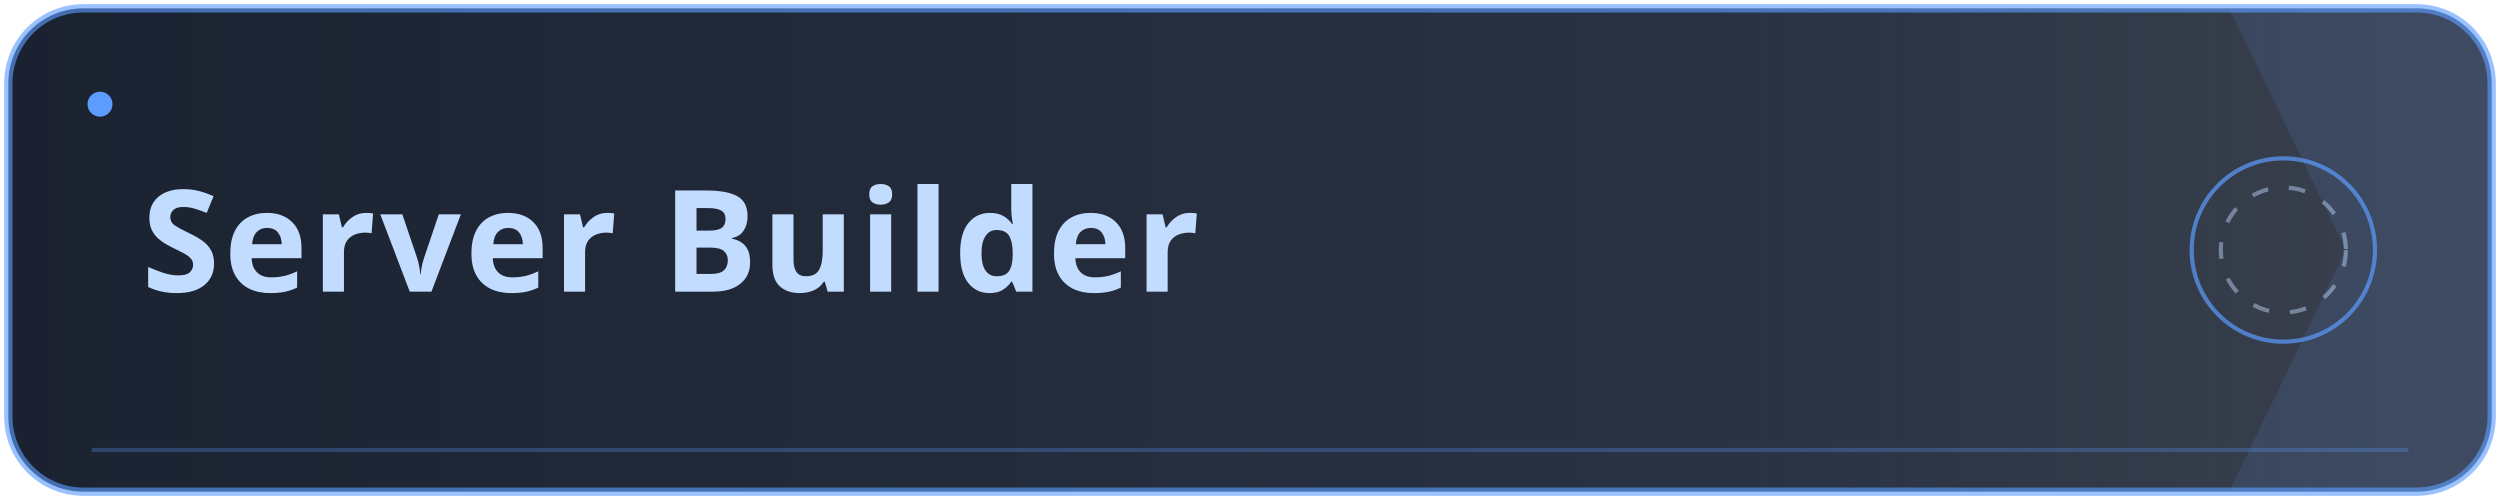
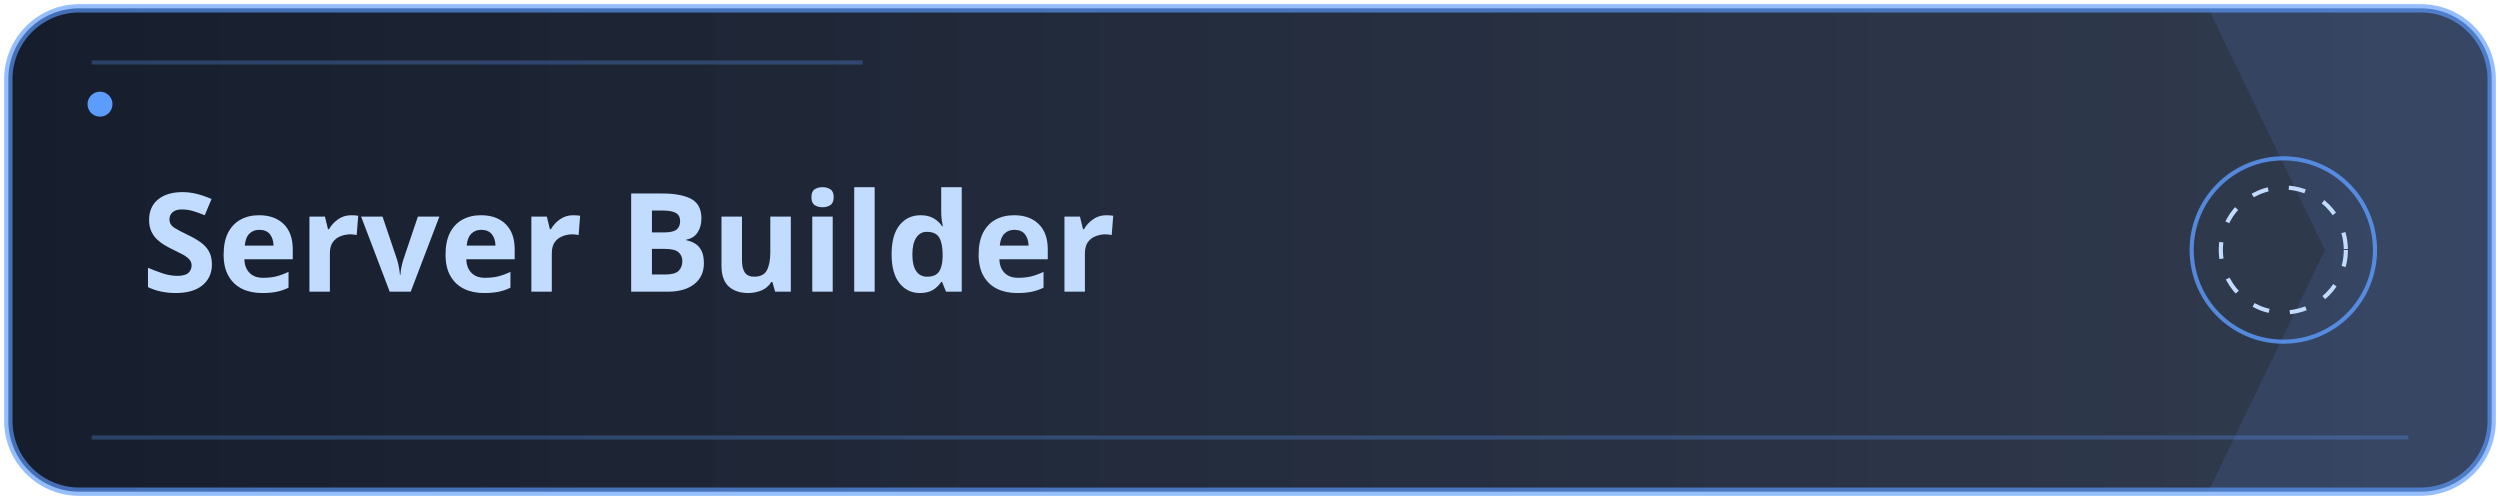
<svg xmlns="http://www.w3.org/2000/svg" viewBox="0 0 600 120">
  <defs>
-     <linearGradient id="bg" x1="0" y1="0" x2="1" y2="0">
-       <stop stop-color="#111827" stop-opacity=".96" />
-       <stop offset=".7" stop-color="#1c2638" stop-opacity=".94" />
-       <stop offset="1" stop-color="#111827" stop-opacity=".82" />
-     </linearGradient>
-     <linearGradient id="line">
-       <stop stop-color="#5d9cff" stop-opacity=".2" />
-       <stop offset=".5" stop-color="#c2dcff" />
-       <stop offset="1" stop-color="#5d9cff" stop-opacity=".2" />
+     <linearGradient id="bg">
+       <stop stop-color="#111827" stop-opacity=".98" />
+       <stop offset="1" stop-color="#202b40" stop-opacity=".92" />
    </linearGradient>
  </defs>
-   <rect x="2" y="2" width="596" height="116" rx="18" fill="url(#bg)" stroke="#5d9cff" stroke-opacity=".62" stroke-width="2" />
-   <path d="M22 12h180" stroke="url(#line)" stroke-width="2" />
-   <path d="M22 108h556" stroke="#5d9cff" stroke-opacity=".28" />
-   <path d="M535 2h45a18 18 0 0 1 18 18v80a18 18 0 0 1-18 18h-45l28-58z" fill="#5d9cff" fill-opacity=".12" />
-   <circle cx="548" cy="60" r="22" fill="none" stroke="#5d9cff" stroke-opacity=".7" />
-   <circle cx="548" cy="60" r="15" fill="none" stroke="#c2dcff" stroke-opacity=".45" stroke-dasharray="4 5">
-     <animateTransform attributeName="transform" type="rotate" from="0 548 60" to="360 548 60" dur="14s" repeatCount="indefinite" />
+   <rect x="2" y="2" width="596" height="116" rx="17" fill="url(#bg)" stroke="#5d9cff" stroke-opacity=".65" stroke-width="2" />
+   <path d="M22 15h185M22 105h556" stroke="#5d9cff" stroke-opacity=".28" />
+   <path d="M530 2h50a18 18 0 0 1 18 18v80a18 18 0 0 1-18 18h-50l28-58z" fill="#5d9cff" fill-opacity=".12" />
+   <circle cx="548" cy="60" r="22" fill="none" stroke="#5d9cff" stroke-opacity=".8" />
+   <circle cx="548" cy="60" r="15" fill="none" stroke="#c2dcff" stroke-dasharray="4 5">
+     <animateTransform attributeName="transform" type="rotate" from="0 548 60" to="360 548 60" dur="15s" repeatCount="indefinite" />
  </circle>
-   <text x="34" y="70" fill="#c2dcff" font-size="34" font-family="system-ui,sans-serif" font-weight="700" letter-spacing="1">Server Builder</text>
+   <text x="34" y="70" fill="#c2dcff" font-size="33" font-family="system-ui,sans-serif" font-weight="700">Server Builder</text>
  <circle cx="24" cy="25" r="3" fill="#5d9cff">
-     <animate attributeName="opacity" values=".25;1;.25" dur="2s" repeatCount="indefinite" />
+     <animate attributeName="opacity" values=".3;1;.3" dur="2s" repeatCount="indefinite" />
  </circle>
</svg>
